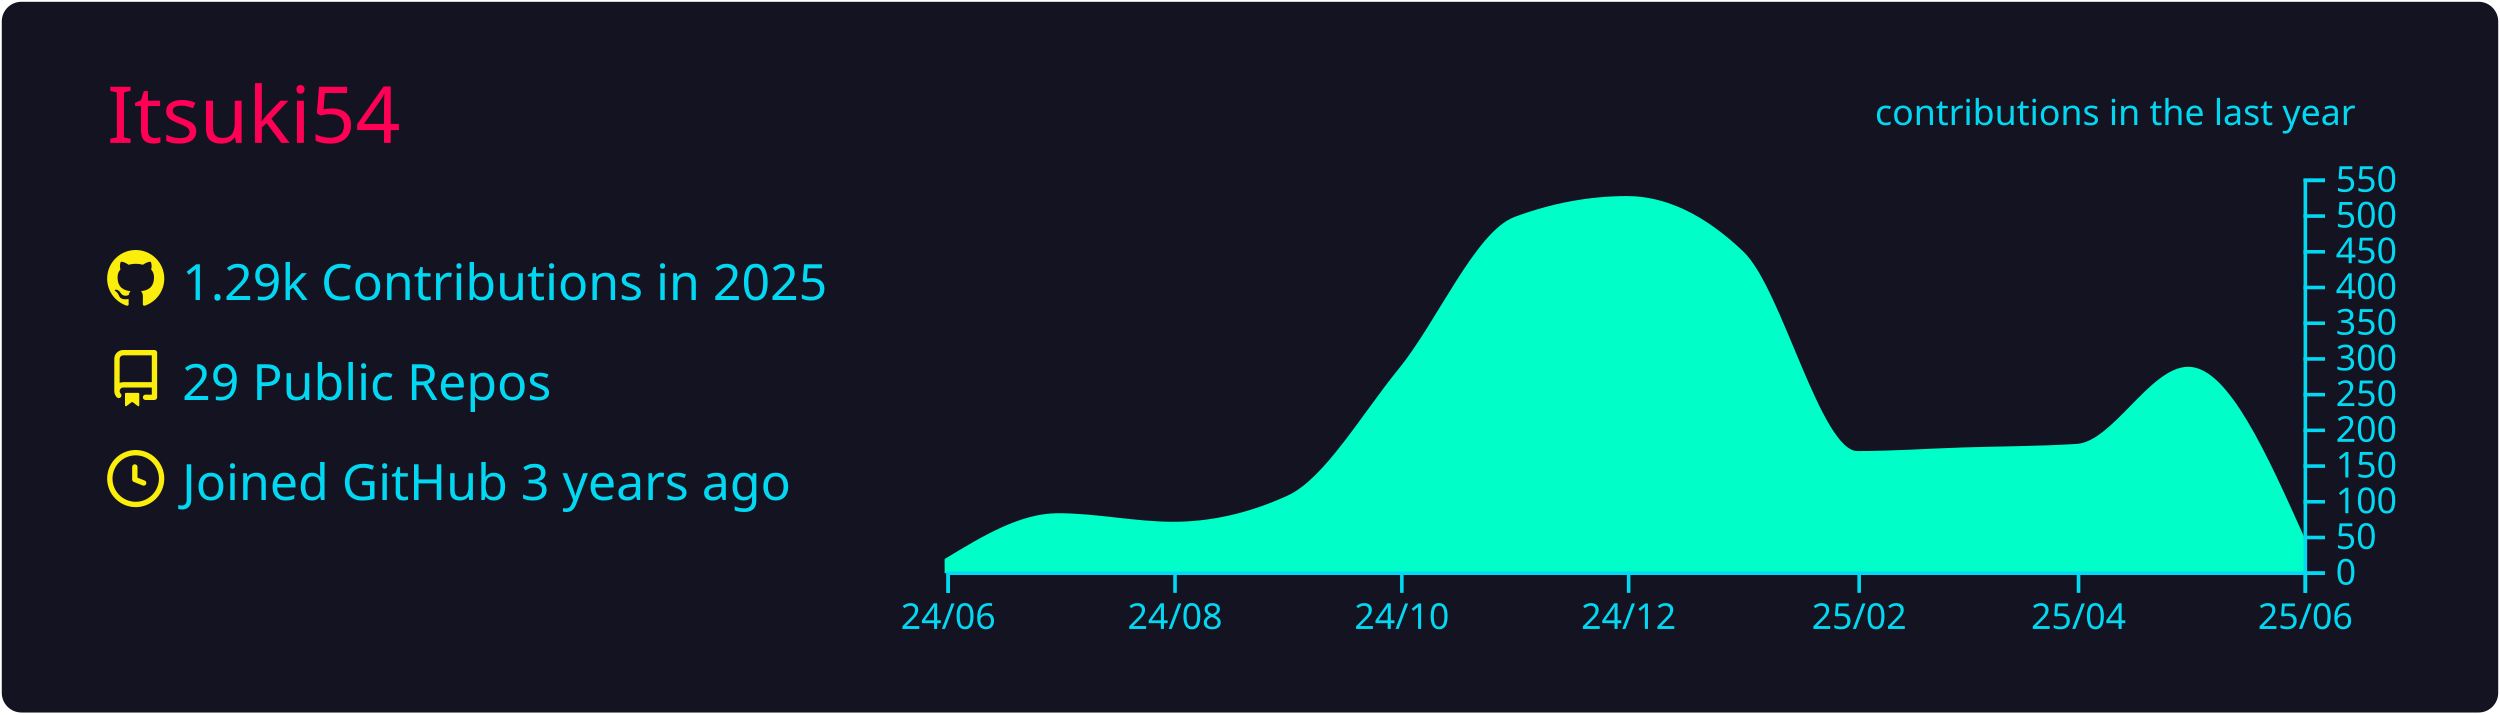
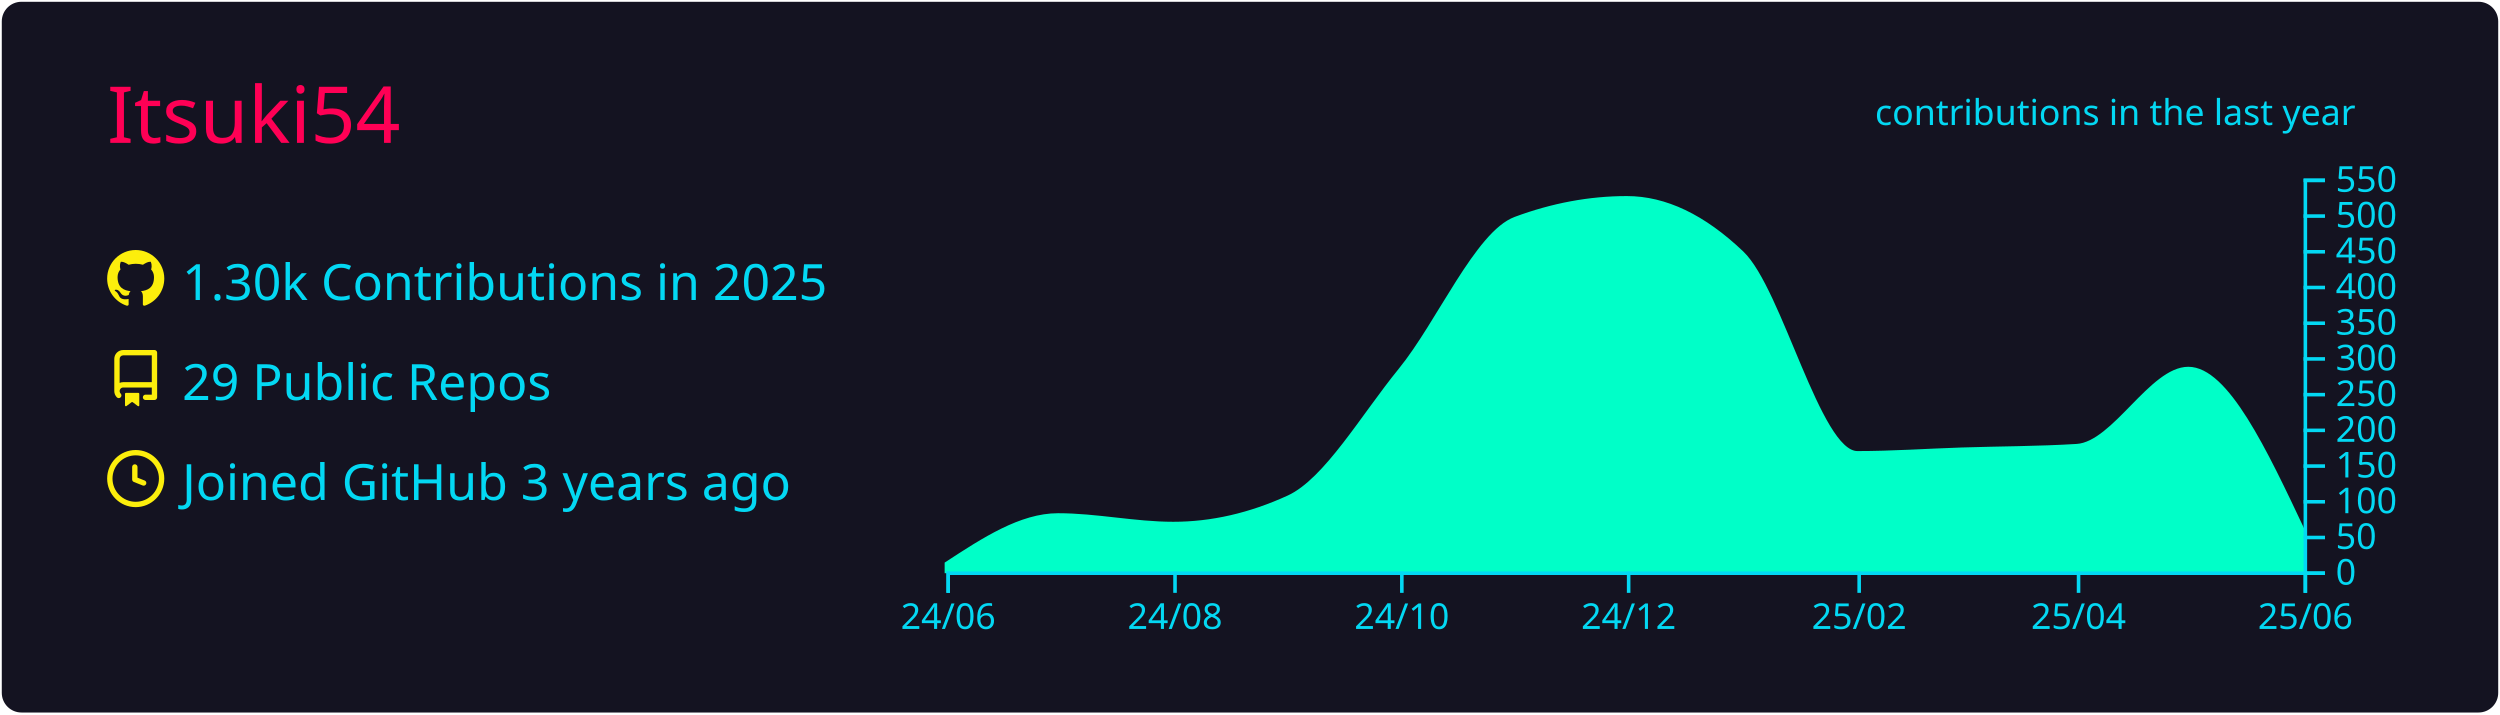
<svg xmlns="http://www.w3.org/2000/svg" width="700" height="200" viewBox="0 0 700 200">
  <style>* {
          font-family: 'Segoe UI', Ubuntu, "Helvetica Neue", Sans-Serif
        }</style>
  <rect x="1" y="1" rx="5" ry="5" height="99%" width="99.714%" stroke="#141321" stroke-width="1" fill="#141321" stroke-opacity="1" />
  <text x="30" y="40" style="font-size: 22px; fill: #ff0055;">Itsuki54</text>
  <g transform="translate(0,40)">
    <g transform="translate(30,30)">
      <g transform="translate(0,0)" width="14" height="14" fill="#fcee0c">
        <path fill-rule="evenodd" d="M8 0C3.58 0 0 3.58 0 8c0 3.54 2.29 6.53 5.47 7.59.4.07.55-.17.55-.38 0-.19-.01-.82-.01-1.49-2.01.37-2.53-.49-2.69-.94-.09-.23-.48-.94-.82-1.13-.28-.15-.68-.52-.01-.53.63-.01 1.08.58 1.23.82.72 1.21 1.87.87 2.33.66.07-.52.28-.87.51-1.07-1.78-.2-3.64-.89-3.64-3.95 0-.87.31-1.59.82-2.15-.08-.2-.36-1.02.08-2.12 0 0 .67-.21 2.2.82.64-.18 1.32-.27 2-.27.68 0 1.36.09 2 .27 1.53-1.04 2.2-.82 2.2-.82.44 1.1.16 1.92.08 2.12.51.56.82 1.27.82 2.15 0 3.07-1.87 3.75-3.65 3.95.29.25.54.73.54 1.48 0 1.07-.01 1.93-.01 2.2 0 .21.15.46.55.38A8.013 8.013 0 0016 8c0-4.42-3.58-8-8-8z" />
      </g>
      <g transform="translate(0,28)" width="14" height="14" fill="#fcee0c">
        <path fill-rule="evenodd" d="M2 2.5A2.5 2.5 0 014.5 0h8.75a.75.75 0 01.75.75v12.5a.75.75 0 01-.75.75h-2.5a.75.75 0 110-1.5h1.75v-2h-8a1 1 0 00-.714 1.7.75.75 0 01-1.072 1.05A2.495 2.495 0 012 11.5v-9zm10.5-1V9h-8c-.356 0-.694.074-1 .208V2.5a1 1 0 011-1h8zM5 12.25v3.25a.25.25 0 00.4.2l1.45-1.087a.25.25 0 01.3 0L8.6 15.7a.25.25 0 00.4-.2v-3.25a.25.25 0 00-.25-.25h-3.5a.25.25 0 00-.25.25z" />
      </g>
      <g transform="translate(0,56)" width="14" height="14" fill="#fcee0c">
        <path fill-rule="evenodd" d="M1.5 8a6.5 6.5 0 1113 0 6.5 6.5 0 01-13 0zM8 0a8 8 0 100 16A8 8 0 008 0zm.5 4.75a.75.75 0 00-1.5 0v3.5a.75.75 0 00.471.696l2.5 1a.75.75 0 00.557-1.392L8.5 7.742V4.75z" />
      </g>
-       <text x="21" y="14" style="fill: #03d8f3; font-size: 14px;">1.29k Contributions in 2025</text>
+       <text x="21" y="14" style="fill: #03d8f3; font-size: 14px;">1.30k Contributions in 2025</text>
      <text x="21" y="42" style="fill: #03d8f3; font-size: 14px;">29 Public Repos</text>
      <text x="21" y="70" style="fill: #03d8f3; font-size: 14px;">Joined GitHub 3 years ago</text>
    </g>
    <g color="#00ffc8" transform="translate(295,10)">
-       <path transform="translate(-30,0)" stroke="#00ffc8" fill="#00ffc8" opacity="1" d="M0,106.8C10.411,100.5,20.822,94.2,31.233,94.2C41.991,94.2,52.749,96.6,63.507,96.6C74.265,96.6,85.023,94.133,95.781,89.2C106.192,84.426,116.603,66.357,127.014,53.6C137.772,40.418,148.53,15.196,159.288,11.2C169.699,7.333,180.11,5.4,190.521,5.4C201.279,5.4,212.037,10.533,222.795,20.8C233.553,31.067,244.311,76.8,255.068,76.8C264.785,76.8,274.502,76.118,284.219,75.8C294.977,75.448,305.735,75.467,316.493,74.8C326.904,74.155,337.315,53.2,347.726,53.2C358.484,53.2,369.242,77.2,380,101.2L380,110C369.242,110,358.484,110,347.726,110C337.315,110,326.904,110,316.493,110C305.735,110,294.977,110,284.219,110C274.502,110,264.785,110,255.068,110C244.311,110,233.553,110,222.795,110C212.037,110,201.279,110,190.521,110C180.11,110,169.699,110,159.288,110C148.53,110,137.772,110,127.014,110C116.603,110,106.192,110,95.781,110C85.023,110,74.265,110,63.507,110C52.749,110,41.991,110,31.233,110C20.822,110,10.411,110,0,110Z" />
+       <path transform="translate(-30,0)" stroke="#00ffc8" fill="#00ffc8" opacity="1" d="M0,107.8C10.411,101,20.822,94.2,31.233,94.2C41.991,94.2,52.749,96.6,63.507,96.6C74.265,96.6,85.023,94.133,95.781,89.2C106.192,84.426,116.603,66.357,127.014,53.6C137.772,40.418,148.53,15.196,159.288,11.2C169.699,7.333,180.11,5.4,190.521,5.4C201.279,5.4,212.037,10.533,222.795,20.8C233.553,31.067,244.311,76.8,255.068,76.8C264.785,76.8,274.502,76.118,284.219,75.8C294.977,75.448,305.735,75.467,316.493,74.8C326.904,74.155,337.315,53.2,347.726,53.2C358.484,53.2,369.242,76,380,98.8L380,110C369.242,110,358.484,110,347.726,110C337.315,110,326.904,110,316.493,110C305.735,110,294.977,110,284.219,110C274.502,110,264.785,110,255.068,110C244.311,110,233.553,110,222.795,110C212.037,110,201.279,110,190.521,110C180.11,110,169.699,110,159.288,110C148.53,110,137.772,110,127.014,110C116.603,110,106.192,110,95.781,110C85.023,110,74.265,110,63.507,110C52.749,110,41.991,110,31.233,110C20.822,110,10.411,110,0,110Z" />
      <g color="#03d8f3" transform="translate(-30,110)" fill="none" font-size="10" font-family="sans-serif" text-anchor="middle">
        <path class="domain" stroke="currentColor" d="M0.5,6V0.5H380.5V6" />
        <g class="tick" opacity="1" transform="translate(0.5,0)">
          <line stroke="currentColor" y2="6" />
          <text fill="currentColor" y="9" dy="0.71em">24/06</text>
        </g>
        <g class="tick" opacity="1" transform="translate(64.00685,0)">
          <line stroke="currentColor" y2="6" />
          <text fill="currentColor" y="9" dy="0.71em">24/08</text>
        </g>
        <g class="tick" opacity="1" transform="translate(127.5137,0)">
          <line stroke="currentColor" y2="6" />
          <text fill="currentColor" y="9" dy="0.71em">24/10</text>
        </g>
        <g class="tick" opacity="1" transform="translate(191.0205,0)">
          <line stroke="currentColor" y2="6" />
          <text fill="currentColor" y="9" dy="0.71em">24/12</text>
        </g>
        <g class="tick" opacity="1" transform="translate(255.5685,0)">
          <line stroke="currentColor" y2="6" />
          <text fill="currentColor" y="9" dy="0.71em">25/02</text>
        </g>
        <g class="tick" opacity="1" transform="translate(316.9932,0)">
          <line stroke="currentColor" y2="6" />
          <text fill="currentColor" y="9" dy="0.71em">25/04</text>
        </g>
        <g class="tick" opacity="1" transform="translate(380.5,0)">
          <line stroke="currentColor" y2="6" />
          <text fill="currentColor" y="9" dy="0.71em">25/06</text>
        </g>
      </g>
      <g color="#03d8f3" transform="translate(350,0)" fill="none" font-size="10" font-family="sans-serif" text-anchor="start">
        <path class="domain" stroke="currentColor" d="M6,110.5H0.5V0.5H6" />
        <g class="tick" opacity="1" transform="translate(0,110.5)">
          <line stroke="currentColor" x2="6" />
          <text fill="currentColor" x="9" dy="0.32em">0</text>
        </g>
        <g class="tick" opacity="1" transform="translate(0,100.5)">
          <line stroke="currentColor" x2="6" />
          <text fill="currentColor" x="9" dy="0.32em">50</text>
        </g>
        <g class="tick" opacity="1" transform="translate(0,90.5)">
          <line stroke="currentColor" x2="6" />
          <text fill="currentColor" x="9" dy="0.32em">100</text>
        </g>
        <g class="tick" opacity="1" transform="translate(0,80.5)">
          <line stroke="currentColor" x2="6" />
          <text fill="currentColor" x="9" dy="0.32em">150</text>
        </g>
        <g class="tick" opacity="1" transform="translate(0,70.5)">
          <line stroke="currentColor" x2="6" />
          <text fill="currentColor" x="9" dy="0.32em">200</text>
        </g>
        <g class="tick" opacity="1" transform="translate(0,60.5)">
          <line stroke="currentColor" x2="6" />
          <text fill="currentColor" x="9" dy="0.32em">250</text>
        </g>
        <g class="tick" opacity="1" transform="translate(0,50.5)">
          <line stroke="currentColor" x2="6" />
          <text fill="currentColor" x="9" dy="0.32em">300</text>
        </g>
        <g class="tick" opacity="1" transform="translate(0,40.5)">
          <line stroke="currentColor" x2="6" />
          <text fill="currentColor" x="9" dy="0.32em">350</text>
        </g>
        <g class="tick" opacity="1" transform="translate(0,30.5)">
          <line stroke="currentColor" x2="6" />
          <text fill="currentColor" x="9" dy="0.32em">400</text>
        </g>
        <g class="tick" opacity="1" transform="translate(0,20.5)">
          <line stroke="currentColor" x2="6" />
          <text fill="currentColor" x="9" dy="0.32em">450</text>
        </g>
        <g class="tick" opacity="1" transform="translate(0,10.5)">
          <line stroke="currentColor" x2="6" />
          <text fill="currentColor" x="9" dy="0.32em">500</text>
        </g>
        <g class="tick" opacity="1" transform="translate(0,0.5)">
          <line stroke="currentColor" x2="6" />
          <text fill="currentColor" x="9" dy="0.32em">550</text>
        </g>
      </g>
      <g>
        <text y="-15" x="230" style="fill: #03d8f3; font-size: 10px;">contributions in the last year</text>
      </g>
    </g>
  </g>
</svg>
